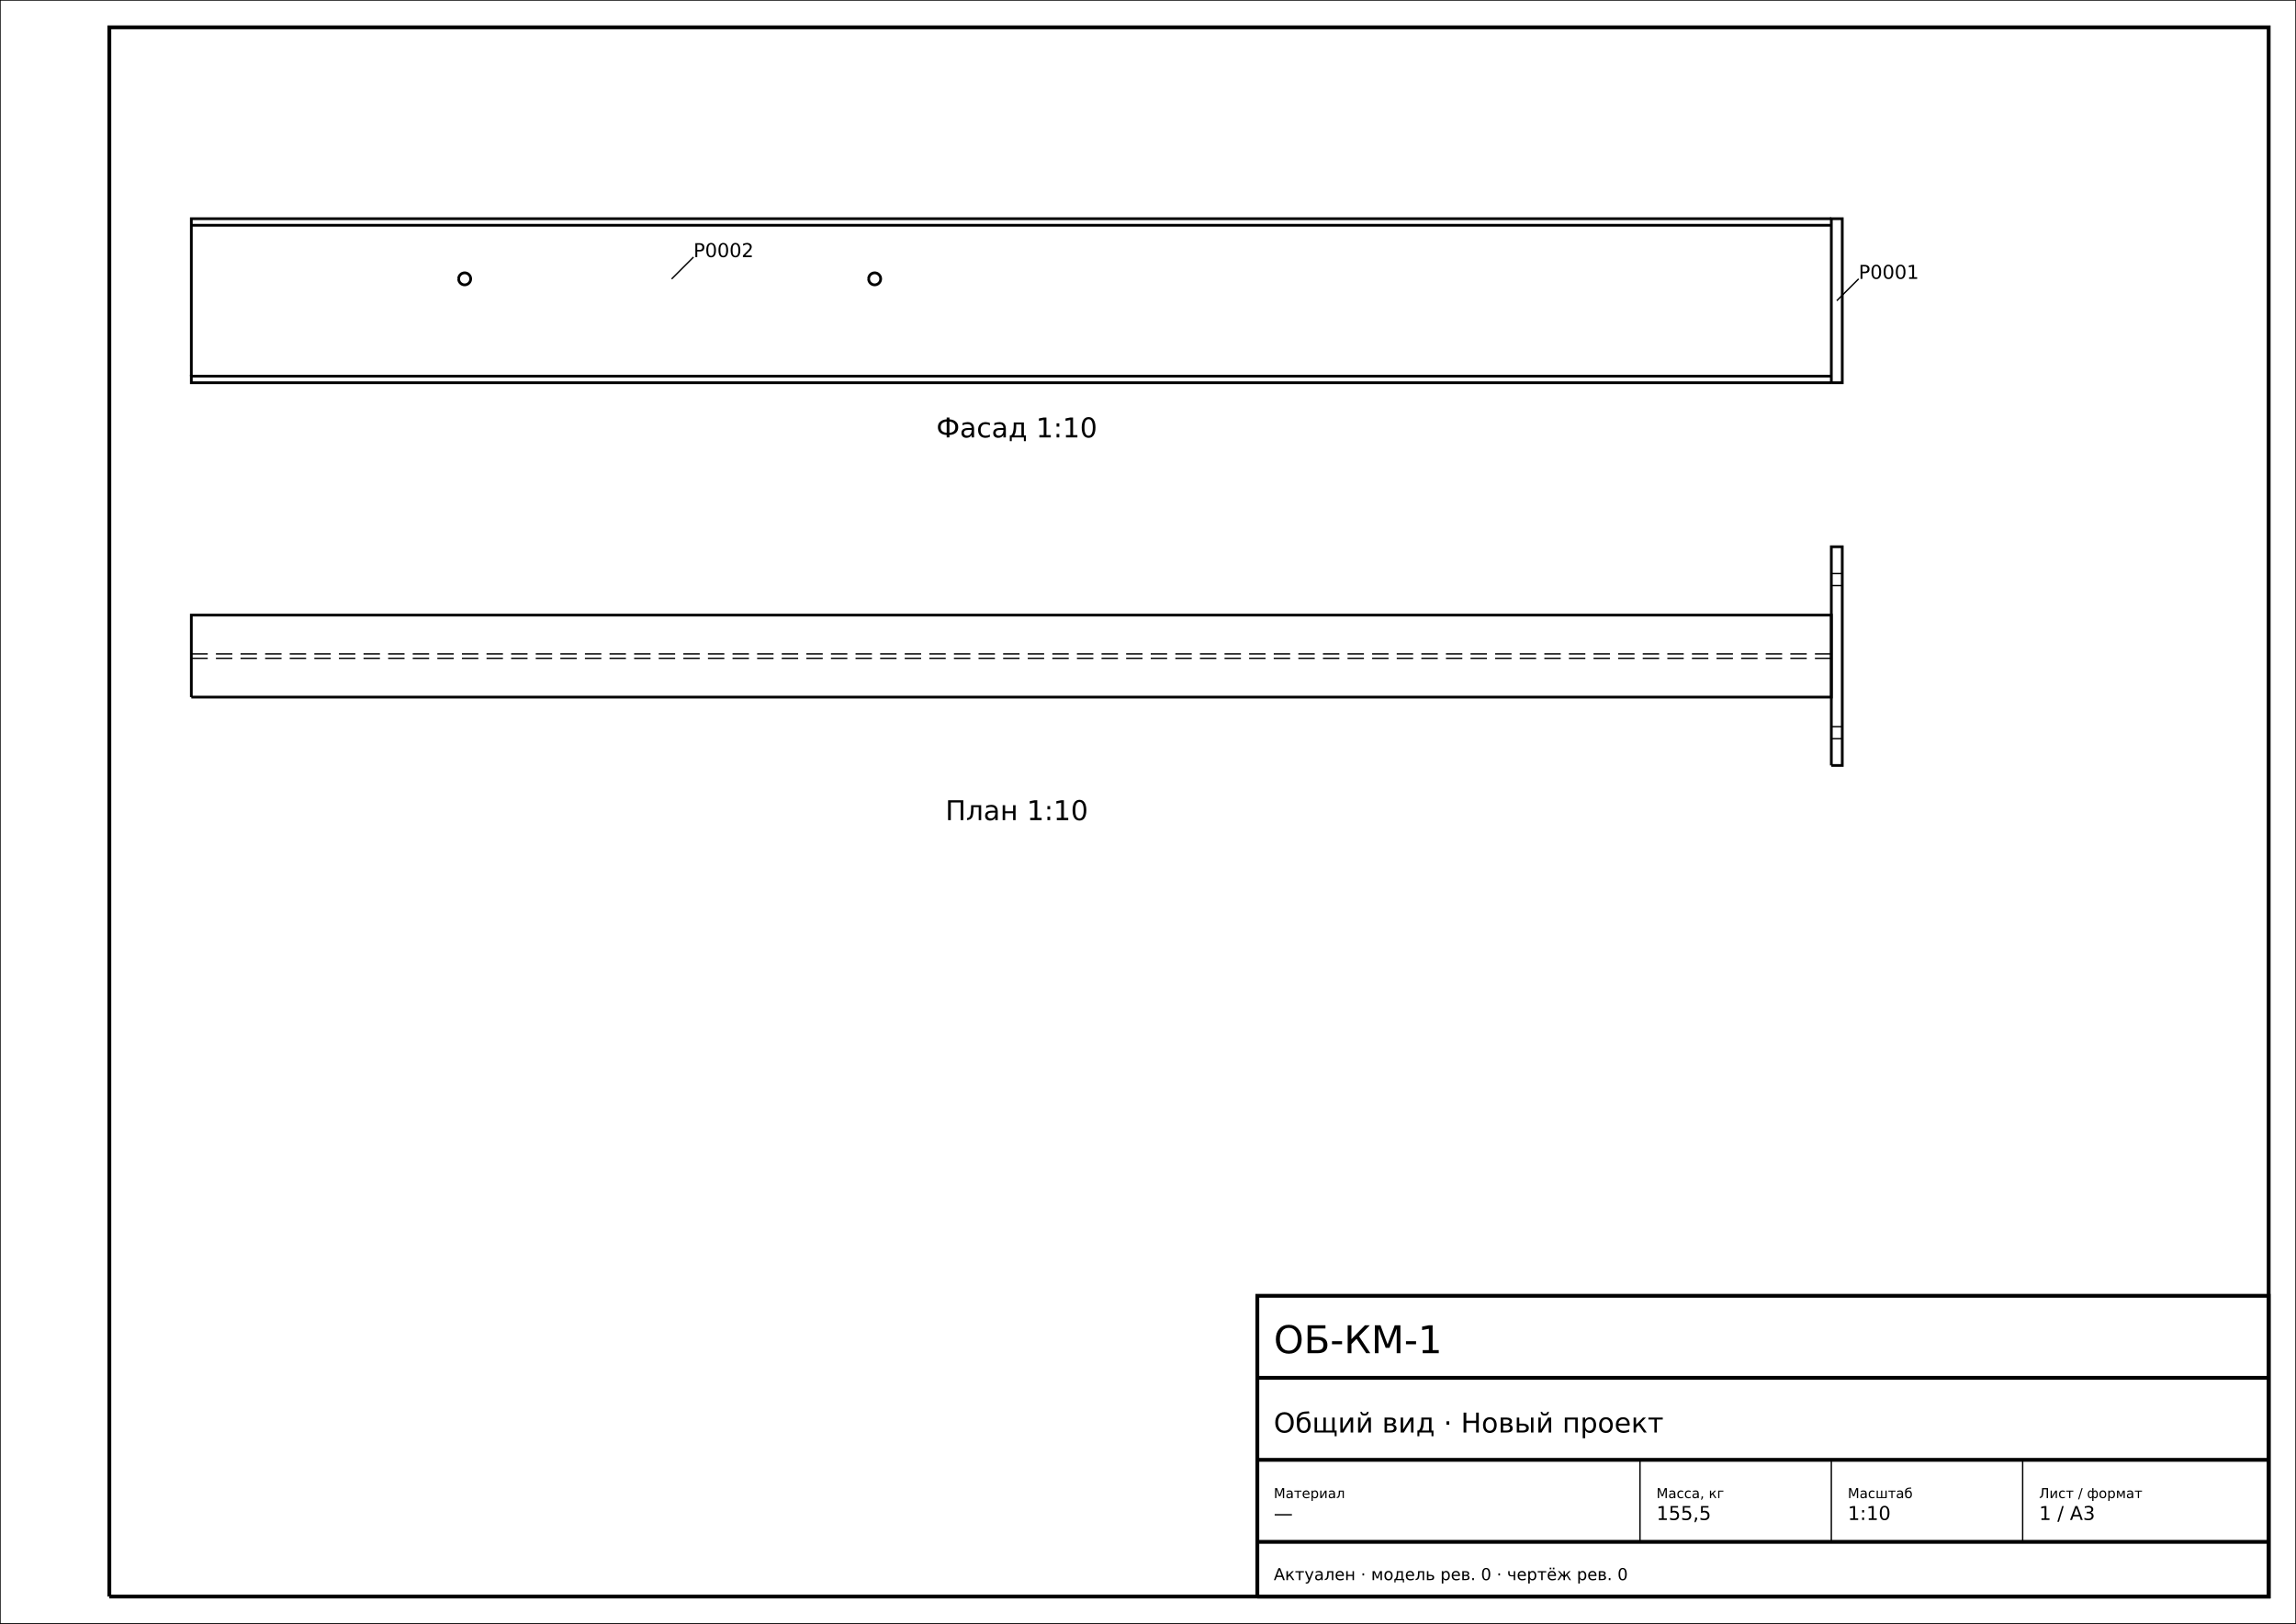
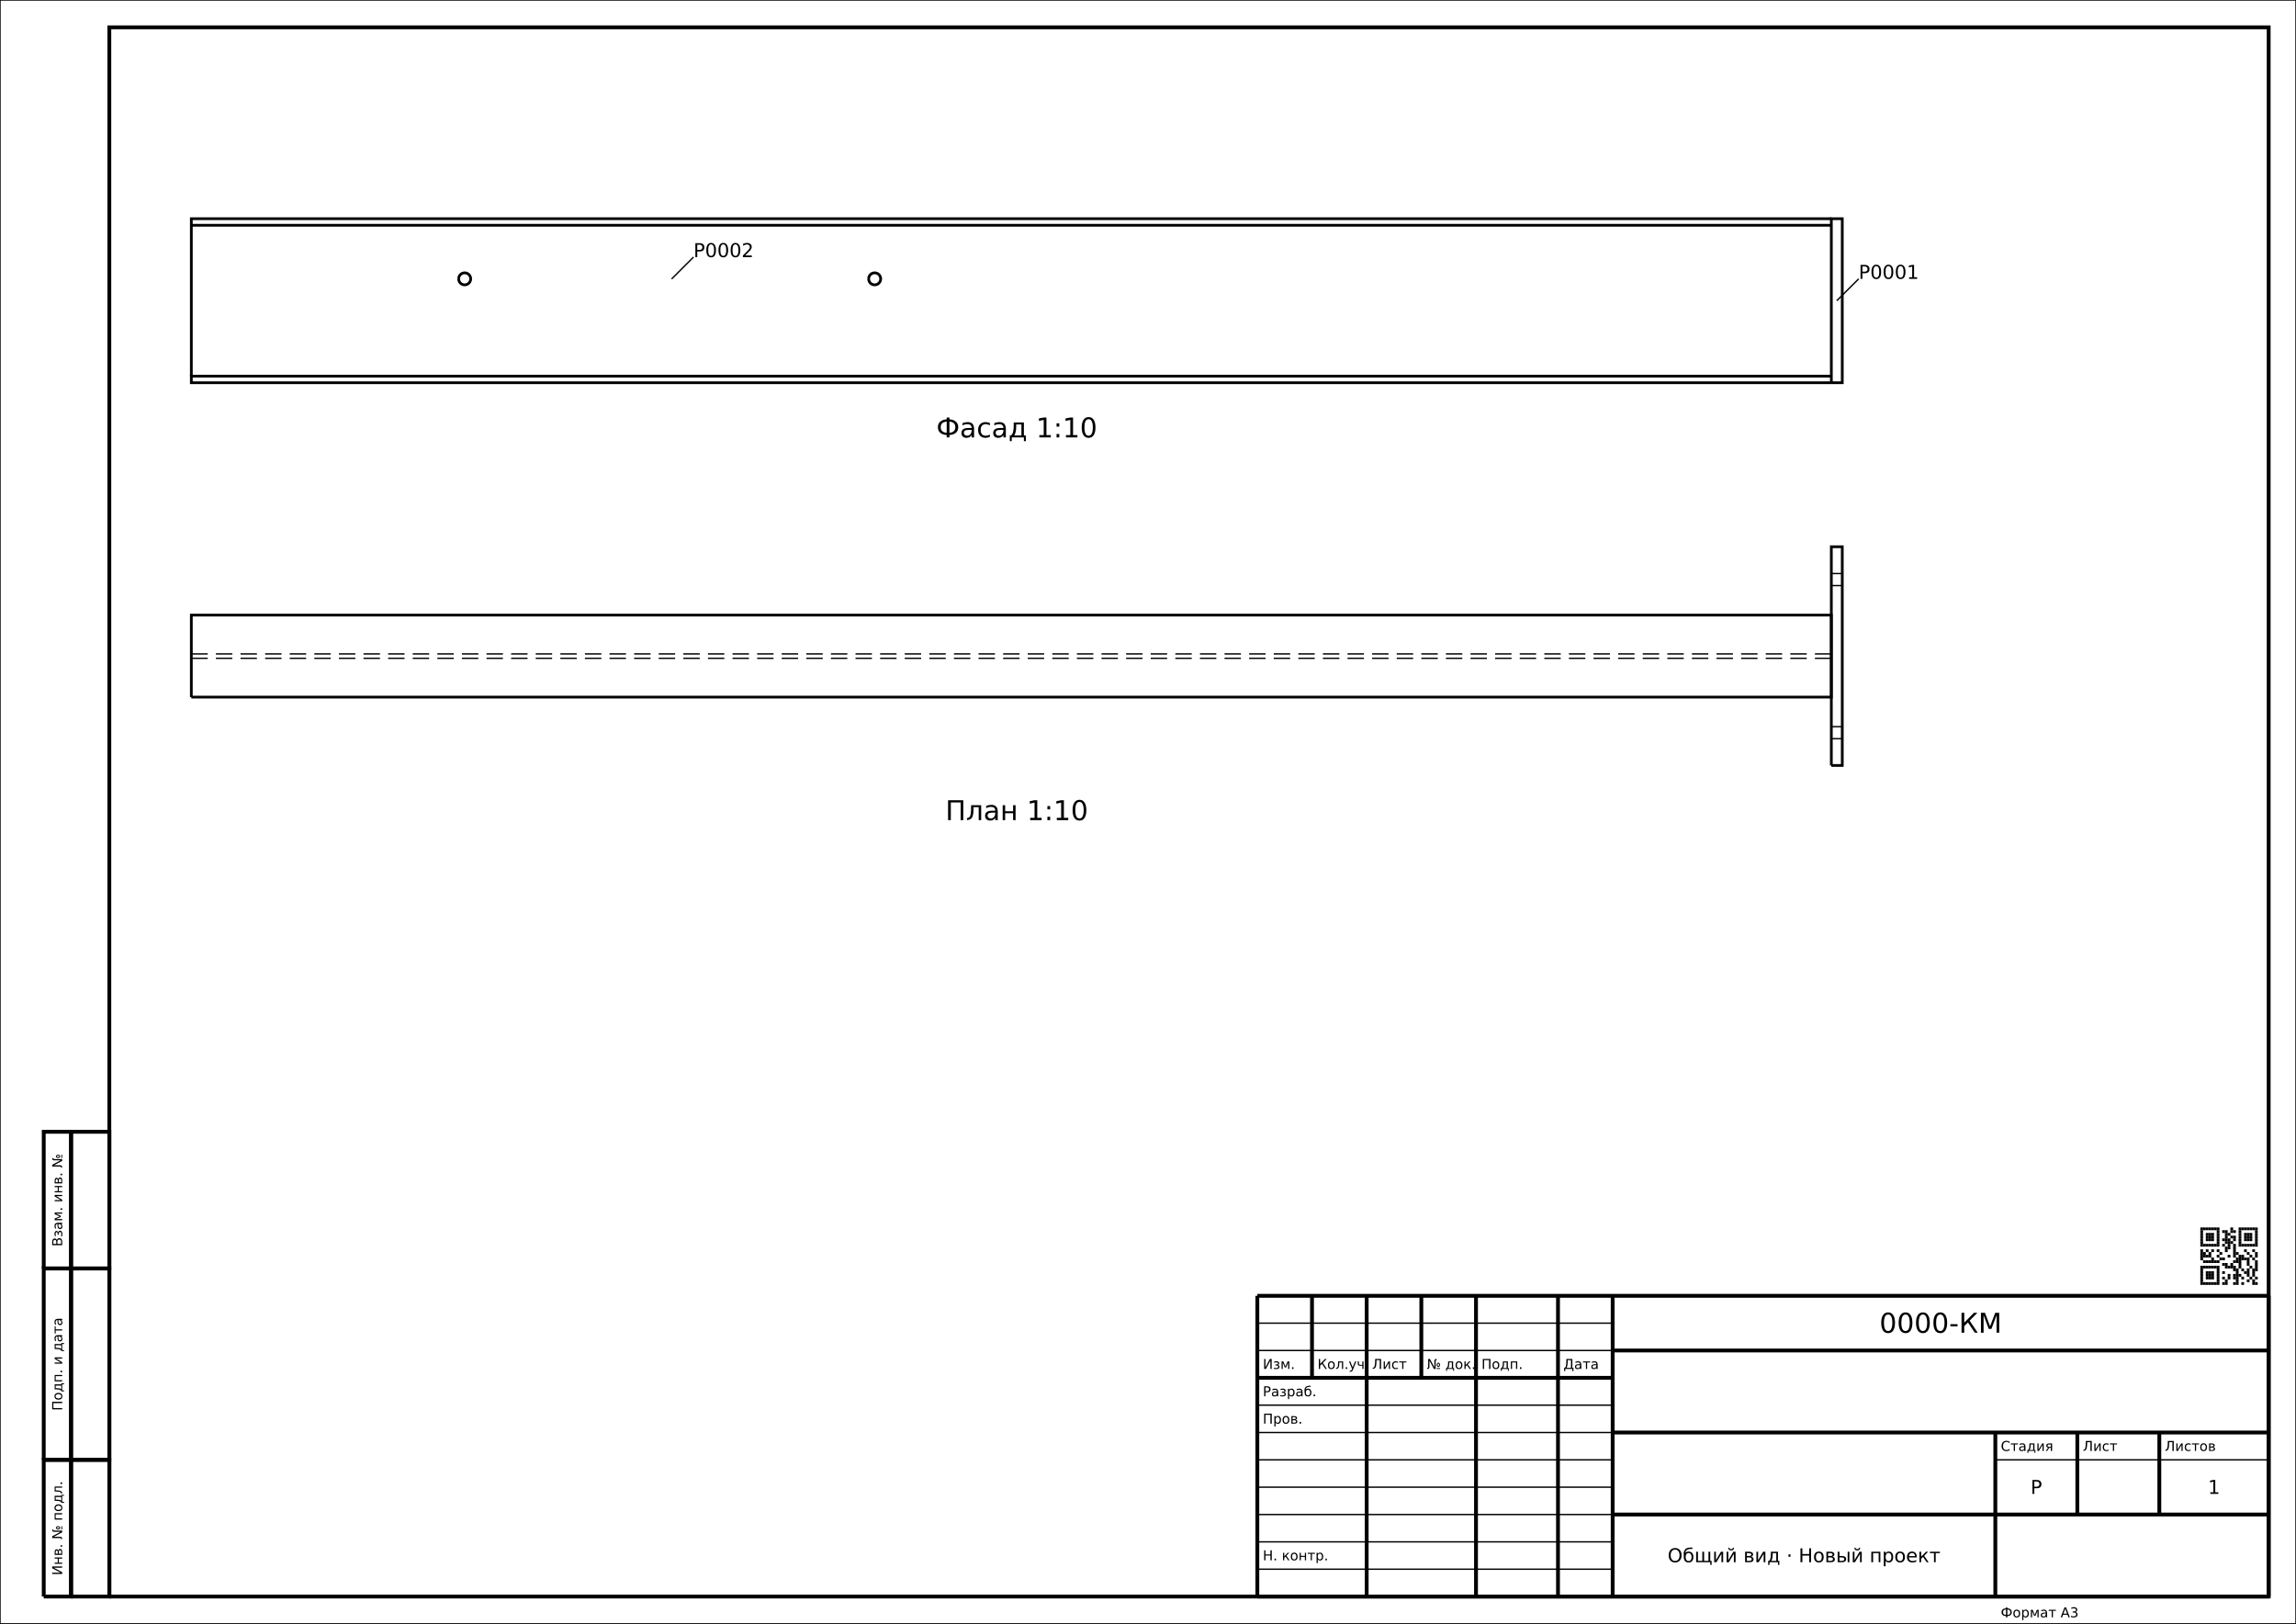
<svg xmlns="http://www.w3.org/2000/svg" width="420mm" height="297mm" viewBox="0 0 420 297" font-family="DejaVu Sans, Arial, sans-serif" data-drawing="901">
  <rect width="420" height="297" fill="#fff" />
  <polyline class="Thin" points="0,297 420,297 420,0 0,0 0,297" fill="none" stroke="#000" stroke-width="0.25" />
  <polyline class="Frame" points="20,292 415,292 415,5 20,5 20,292" fill="none" stroke="#000" stroke-width="0.7" />
-   <polyline class="Frame" points="230,292 415,292 415,237 230,237 230,292" fill="none" stroke="#000" stroke-width="0.7" />
-   <polyline class="Frame" points="230,252 415,252" fill="none" stroke="#000" stroke-width="0.7" />
-   <polyline class="Frame" points="230,267 415,267" fill="none" stroke="#000" stroke-width="0.7" />
-   <polyline class="Frame" points="230,282 415,282" fill="none" stroke="#000" stroke-width="0.7" />
-   <polyline class="Thin" points="300,282 300,267" fill="none" stroke="#000" stroke-width="0.25" />
-   <polyline class="Thin" points="335,282 335,267" fill="none" stroke="#000" stroke-width="0.25" />
-   <polyline class="Thin" points="370,282 370,267" fill="none" stroke="#000" stroke-width="0.25" />
+   <polyline class="Frame" points="230,292 415,292" fill="none" stroke="#000" stroke-width="0.7" />
+   <polyline class="Frame" points="415,292 415,237" fill="none" stroke="#000" stroke-width="0.7" />
+   <polyline class="Frame" points="415,237 230,237" fill="none" stroke="#000" stroke-width="0.7" />
+   <polyline class="Frame" points="230,237 230,292" fill="none" stroke="#000" stroke-width="0.7" />
+   <polyline class="Thin" points="230,287 295,287" fill="none" stroke="#000" stroke-width="0.25" />
+   <polyline class="Thin" points="230,282 295,282" fill="none" stroke="#000" stroke-width="0.25" />
+   <polyline class="Thin" points="230,277 295,277" fill="none" stroke="#000" stroke-width="0.25" />
+   <polyline class="Thin" points="230,272 295,272" fill="none" stroke="#000" stroke-width="0.25" />
+   <polyline class="Thin" points="230,267 295,267" fill="none" stroke="#000" stroke-width="0.25" />
+   <polyline class="Thin" points="230,262 295,262" fill="none" stroke="#000" stroke-width="0.25" />
+   <polyline class="Thin" points="230,257 295,257" fill="none" stroke="#000" stroke-width="0.25" />
+   <polyline class="Frame" points="230,252 295,252" fill="none" stroke="#000" stroke-width="0.7" />
+   <polyline class="Thin" points="230,247 295,247" fill="none" stroke="#000" stroke-width="0.25" />
+   <polyline class="Thin" points="230,242 295,242" fill="none" stroke="#000" stroke-width="0.25" />
+   <polyline class="Frame" points="240,252 240,237" fill="none" stroke="#000" stroke-width="0.7" />
+   <polyline class="Frame" points="260,252 260,237" fill="none" stroke="#000" stroke-width="0.7" />
+   <polyline class="Frame" points="250,292 250,237" fill="none" stroke="#000" stroke-width="0.7" />
+   <polyline class="Frame" points="270,292 270,237" fill="none" stroke="#000" stroke-width="0.7" />
+   <polyline class="Frame" points="285,292 285,237" fill="none" stroke="#000" stroke-width="0.7" />
+   <polyline class="Frame" points="295,292 295,237" fill="none" stroke="#000" stroke-width="0.7" />
+   <polyline class="Frame" points="295,247 415,247" fill="none" stroke="#000" stroke-width="0.7" />
+   <polyline class="Frame" points="295,262 415,262" fill="none" stroke="#000" stroke-width="0.7" />
+   <polyline class="Thin" points="365,267 415,267" fill="none" stroke="#000" stroke-width="0.25" />
+   <polyline class="Frame" points="295,277 415,277" fill="none" stroke="#000" stroke-width="0.7" />
+   <polyline class="Frame" points="365,292 365,262" fill="none" stroke="#000" stroke-width="0.7" />
+   <polyline class="Frame" points="380,277 380,262" fill="none" stroke="#000" stroke-width="0.7" />
+   <polyline class="Frame" points="395,277 395,262" fill="none" stroke="#000" stroke-width="0.7" />
+   <polyline class="Frame" points="8,292 13,292 13,267 8,267 8,292" fill="none" stroke="#000" stroke-width="0.7" />
+   <polyline class="Frame" points="13,292 20,292 20,267 13,267 13,292" fill="none" stroke="#000" stroke-width="0.7" />
+   <polyline class="Frame" points="8,267 13,267 13,232 8,232 8,267" fill="none" stroke="#000" stroke-width="0.7" />
+   <polyline class="Frame" points="13,267 20,267 20,232 13,232 13,267" fill="none" stroke="#000" stroke-width="0.7" />
+   <polyline class="Frame" points="8,232 13,232 13,207 8,207 8,232" fill="none" stroke="#000" stroke-width="0.7" />
+   <polyline class="Frame" points="13,232 20,232 20,207 13,207 13,232" fill="none" stroke="#000" stroke-width="0.7" />
+   <rect x="402.5" y="224.5" width="0.5" height="0.5" fill="#000" />
+   <rect x="403" y="224.5" width="0.5" height="0.5" fill="#000" />
+   <rect x="403.5" y="224.5" width="0.5" height="0.5" fill="#000" />
+   <rect x="404" y="224.5" width="0.5" height="0.5" fill="#000" />
+   <rect x="404.5" y="224.5" width="0.5" height="0.5" fill="#000" />
+   <rect x="405" y="224.5" width="0.5" height="0.5" fill="#000" />
+   <rect x="405.5" y="224.5" width="0.5" height="0.5" fill="#000" />
+   <rect x="408" y="224.5" width="0.5" height="0.5" fill="#000" />
+   <rect x="409.5" y="224.5" width="0.5" height="0.5" fill="#000" />
+   <rect x="410" y="224.5" width="0.5" height="0.5" fill="#000" />
+   <rect x="410.5" y="224.5" width="0.5" height="0.5" fill="#000" />
+   <rect x="411" y="224.5" width="0.5" height="0.5" fill="#000" />
+   <rect x="411.5" y="224.5" width="0.5" height="0.5" fill="#000" />
+   <rect x="412" y="224.5" width="0.5" height="0.5" fill="#000" />
+   <rect x="412.5" y="224.5" width="0.5" height="0.5" fill="#000" />
+   <rect x="402.5" y="225" width="0.5" height="0.5" fill="#000" />
+   <rect x="405.5" y="225" width="0.5" height="0.5" fill="#000" />
+   <rect x="406.5" y="225" width="0.5" height="0.5" fill="#000" />
+   <rect x="407" y="225" width="0.5" height="0.5" fill="#000" />
+   <rect x="408" y="225" width="0.5" height="0.5" fill="#000" />
+   <rect x="408.5" y="225" width="0.5" height="0.5" fill="#000" />
+   <rect x="409.5" y="225" width="0.5" height="0.5" fill="#000" />
+   <rect x="412.5" y="225" width="0.5" height="0.5" fill="#000" />
+   <rect x="402.5" y="225.5" width="0.5" height="0.5" fill="#000" />
+   <rect x="403.5" y="225.5" width="0.5" height="0.5" fill="#000" />
+   <rect x="404" y="225.5" width="0.5" height="0.5" fill="#000" />
+   <rect x="404.5" y="225.5" width="0.5" height="0.5" fill="#000" />
+   <rect x="405.5" y="225.5" width="0.5" height="0.5" fill="#000" />
+   <rect x="407" y="225.5" width="0.5" height="0.5" fill="#000" />
+   <rect x="407.5" y="225.5" width="0.5" height="0.5" fill="#000" />
+   <rect x="409.5" y="225.5" width="0.5" height="0.5" fill="#000" />
+   <rect x="410.5" y="225.5" width="0.5" height="0.5" fill="#000" />
+   <rect x="411" y="225.5" width="0.5" height="0.5" fill="#000" />
+   <rect x="411.5" y="225.5" width="0.5" height="0.5" fill="#000" />
+   <rect x="412.5" y="225.5" width="0.5" height="0.5" fill="#000" />
+   <rect x="402.5" y="226" width="0.5" height="0.5" fill="#000" />
+   <rect x="403.5" y="226" width="0.5" height="0.5" fill="#000" />
+   <rect x="404" y="226" width="0.5" height="0.5" fill="#000" />
+   <rect x="404.5" y="226" width="0.5" height="0.5" fill="#000" />
+   <rect x="405.5" y="226" width="0.5" height="0.5" fill="#000" />
+   <rect x="407" y="226" width="0.5" height="0.5" fill="#000" />
+   <rect x="408" y="226" width="0.5" height="0.5" fill="#000" />
+   <rect x="408.5" y="226" width="0.5" height="0.5" fill="#000" />
+   <rect x="409.5" y="226" width="0.5" height="0.5" fill="#000" />
+   <rect x="410.5" y="226" width="0.5" height="0.5" fill="#000" />
+   <rect x="411" y="226" width="0.5" height="0.5" fill="#000" />
+   <rect x="411.5" y="226" width="0.5" height="0.5" fill="#000" />
+   <rect x="412.5" y="226" width="0.5" height="0.5" fill="#000" />
+   <rect x="402.5" y="226.5" width="0.5" height="0.5" fill="#000" />
+   <rect x="403.5" y="226.5" width="0.5" height="0.5" fill="#000" />
+   <rect x="404" y="226.5" width="0.5" height="0.5" fill="#000" />
+   <rect x="404.5" y="226.5" width="0.5" height="0.5" fill="#000" />
+   <rect x="405.5" y="226.5" width="0.5" height="0.5" fill="#000" />
+   <rect x="406.5" y="226.5" width="0.5" height="0.5" fill="#000" />
+   <rect x="407" y="226.5" width="0.5" height="0.5" fill="#000" />
+   <rect x="407.5" y="226.5" width="0.5" height="0.5" fill="#000" />
+   <rect x="408.5" y="226.5" width="0.5" height="0.5" fill="#000" />
+   <rect x="409.5" y="226.5" width="0.5" height="0.5" fill="#000" />
+   <rect x="410.5" y="226.5" width="0.5" height="0.5" fill="#000" />
+   <rect x="411" y="226.5" width="0.5" height="0.5" fill="#000" />
+   <rect x="411.5" y="226.5" width="0.5" height="0.5" fill="#000" />
+   <rect x="412.5" y="226.5" width="0.5" height="0.5" fill="#000" />
+   <rect x="402.5" y="227" width="0.5" height="0.5" fill="#000" />
+   <rect x="405.5" y="227" width="0.5" height="0.5" fill="#000" />
+   <rect x="407" y="227" width="0.5" height="0.5" fill="#000" />
+   <rect x="407.5" y="227" width="0.5" height="0.5" fill="#000" />
+   <rect x="408" y="227" width="0.5" height="0.5" fill="#000" />
+   <rect x="409.5" y="227" width="0.5" height="0.5" fill="#000" />
+   <rect x="412.5" y="227" width="0.5" height="0.5" fill="#000" />
+   <rect x="402.5" y="227.5" width="0.5" height="0.5" fill="#000" />
+   <rect x="403" y="227.5" width="0.5" height="0.5" fill="#000" />
+   <rect x="403.5" y="227.5" width="0.5" height="0.5" fill="#000" />
+   <rect x="404" y="227.5" width="0.5" height="0.5" fill="#000" />
+   <rect x="404.5" y="227.5" width="0.5" height="0.5" fill="#000" />
+   <rect x="405" y="227.5" width="0.5" height="0.5" fill="#000" />
+   <rect x="405.5" y="227.5" width="0.5" height="0.5" fill="#000" />
+   <rect x="406.5" y="227.5" width="0.5" height="0.5" fill="#000" />
+   <rect x="407.5" y="227.5" width="0.5" height="0.5" fill="#000" />
+   <rect x="408.5" y="227.5" width="0.5" height="0.5" fill="#000" />
+   <rect x="409.5" y="227.5" width="0.5" height="0.5" fill="#000" />
+   <rect x="410" y="227.5" width="0.5" height="0.5" fill="#000" />
+   <rect x="410.5" y="227.5" width="0.5" height="0.5" fill="#000" />
+   <rect x="411" y="227.5" width="0.5" height="0.5" fill="#000" />
+   <rect x="411.5" y="227.5" width="0.5" height="0.5" fill="#000" />
+   <rect x="412" y="227.5" width="0.5" height="0.5" fill="#000" />
+   <rect x="412.5" y="227.5" width="0.5" height="0.5" fill="#000" />
+   <rect x="407" y="228" width="0.5" height="0.5" fill="#000" />
+   <rect x="407.5" y="228" width="0.5" height="0.5" fill="#000" />
+   <rect x="408.5" y="228" width="0.5" height="0.5" fill="#000" />
+   <rect x="402.5" y="228.5" width="0.5" height="0.5" fill="#000" />
+   <rect x="403.5" y="228.5" width="0.5" height="0.5" fill="#000" />
+   <rect x="404.5" y="228.5" width="0.5" height="0.5" fill="#000" />
+   <rect x="405.5" y="228.5" width="0.5" height="0.5" fill="#000" />
+   <rect x="407" y="228.5" width="0.5" height="0.5" fill="#000" />
+   <rect x="408.5" y="228.5" width="0.5" height="0.5" fill="#000" />
+   <rect x="410.5" y="228.5" width="0.5" height="0.5" fill="#000" />
+   <rect x="412" y="228.5" width="0.5" height="0.5" fill="#000" />
+   <rect x="402.5" y="229" width="0.5" height="0.5" fill="#000" />
+   <rect x="403" y="229" width="0.5" height="0.5" fill="#000" />
+   <rect x="404" y="229" width="0.5" height="0.5" fill="#000" />
+   <rect x="406" y="229" width="0.5" height="0.5" fill="#000" />
+   <rect x="408.5" y="229" width="0.5" height="0.5" fill="#000" />
+   <rect x="409" y="229" width="0.5" height="0.5" fill="#000" />
+   <rect x="411" y="229" width="0.5" height="0.5" fill="#000" />
+   <rect x="412.5" y="229" width="0.5" height="0.5" fill="#000" />
+   <rect x="402.5" y="229.5" width="0.5" height="0.5" fill="#000" />
+   <rect x="403" y="229.5" width="0.5" height="0.5" fill="#000" />
+   <rect x="403.5" y="229.5" width="0.5" height="0.5" fill="#000" />
+   <rect x="404" y="229.5" width="0.5" height="0.5" fill="#000" />
+   <rect x="405.5" y="229.5" width="0.5" height="0.5" fill="#000" />
+   <rect x="407.5" y="229.5" width="0.5" height="0.5" fill="#000" />
+   <rect x="408.5" y="229.5" width="0.5" height="0.5" fill="#000" />
+   <rect x="409.5" y="229.5" width="0.5" height="0.5" fill="#000" />
+   <rect x="410" y="229.5" width="0.5" height="0.5" fill="#000" />
+   <rect x="411.5" y="229.5" width="0.5" height="0.5" fill="#000" />
+   <rect x="412.5" y="229.5" width="0.5" height="0.5" fill="#000" />
+   <rect x="402.5" y="230" width="0.5" height="0.5" fill="#000" />
+   <rect x="404.5" y="230" width="0.5" height="0.5" fill="#000" />
+   <rect x="406" y="230" width="0.5" height="0.5" fill="#000" />
+   <rect x="406.5" y="230" width="0.5" height="0.5" fill="#000" />
+   <rect x="409" y="230" width="0.5" height="0.5" fill="#000" />
+   <rect x="409.5" y="230" width="0.5" height="0.5" fill="#000" />
+   <rect x="410" y="230" width="0.5" height="0.5" fill="#000" />
+   <rect x="410.5" y="230" width="0.5" height="0.5" fill="#000" />
+   <rect x="411" y="230" width="0.5" height="0.5" fill="#000" />
+   <rect x="412" y="230" width="0.5" height="0.5" fill="#000" />
+   <rect x="403" y="230.5" width="0.5" height="0.5" fill="#000" />
+   <rect x="403.5" y="230.5" width="0.5" height="0.5" fill="#000" />
+   <rect x="404" y="230.5" width="0.5" height="0.5" fill="#000" />
+   <rect x="404.5" y="230.5" width="0.5" height="0.5" fill="#000" />
+   <rect x="405" y="230.5" width="0.5" height="0.5" fill="#000" />
+   <rect x="405.5" y="230.5" width="0.5" height="0.5" fill="#000" />
+   <rect x="408.5" y="230.5" width="0.5" height="0.5" fill="#000" />
+   <rect x="409" y="230.5" width="0.5" height="0.5" fill="#000" />
+   <rect x="409.5" y="230.5" width="0.5" height="0.5" fill="#000" />
+   <rect x="411" y="230.5" width="0.5" height="0.5" fill="#000" />
+   <rect x="412.5" y="230.5" width="0.5" height="0.5" fill="#000" />
+   <rect x="406.5" y="231" width="0.5" height="0.5" fill="#000" />
+   <rect x="407" y="231" width="0.5" height="0.5" fill="#000" />
+   <rect x="408" y="231" width="0.5" height="0.5" fill="#000" />
+   <rect x="409.5" y="231" width="0.5" height="0.5" fill="#000" />
+   <rect x="411" y="231" width="0.5" height="0.5" fill="#000" />
+   <rect x="412.5" y="231" width="0.5" height="0.5" fill="#000" />
+   <rect x="402.5" y="231.5" width="0.5" height="0.5" fill="#000" />
+   <rect x="403" y="231.5" width="0.5" height="0.5" fill="#000" />
+   <rect x="403.5" y="231.5" width="0.5" height="0.5" fill="#000" />
+   <rect x="404" y="231.5" width="0.5" height="0.5" fill="#000" />
+   <rect x="404.5" y="231.5" width="0.5" height="0.5" fill="#000" />
+   <rect x="405" y="231.5" width="0.5" height="0.5" fill="#000" />
+   <rect x="405.5" y="231.5" width="0.5" height="0.5" fill="#000" />
+   <rect x="407" y="231.5" width="0.5" height="0.5" fill="#000" />
+   <rect x="407.5" y="231.5" width="0.5" height="0.5" fill="#000" />
+   <rect x="408" y="231.5" width="0.5" height="0.5" fill="#000" />
+   <rect x="408.5" y="231.5" width="0.5" height="0.5" fill="#000" />
+   <rect x="409.5" y="231.5" width="0.5" height="0.5" fill="#000" />
+   <rect x="411.5" y="231.5" width="0.5" height="0.5" fill="#000" />
+   <rect x="412.5" y="231.5" width="0.5" height="0.5" fill="#000" />
+   <rect x="402.5" y="232" width="0.5" height="0.5" fill="#000" />
+   <rect x="405.5" y="232" width="0.5" height="0.5" fill="#000" />
+   <rect x="408.5" y="232" width="0.5" height="0.5" fill="#000" />
+   <rect x="409" y="232" width="0.5" height="0.5" fill="#000" />
+   <rect x="410" y="232" width="0.5" height="0.5" fill="#000" />
+   <rect x="411" y="232" width="0.5" height="0.5" fill="#000" />
+   <rect x="412" y="232" width="0.5" height="0.5" fill="#000" />
+   <rect x="412.5" y="232" width="0.5" height="0.5" fill="#000" />
+   <rect x="402.5" y="232.5" width="0.5" height="0.5" fill="#000" />
+   <rect x="403.5" y="232.5" width="0.5" height="0.5" fill="#000" />
+   <rect x="404" y="232.5" width="0.5" height="0.5" fill="#000" />
+   <rect x="404.5" y="232.5" width="0.5" height="0.5" fill="#000" />
+   <rect x="405.5" y="232.5" width="0.5" height="0.5" fill="#000" />
+   <rect x="406.5" y="232.5" width="0.5" height="0.5" fill="#000" />
+   <rect x="409" y="232.5" width="0.5" height="0.5" fill="#000" />
+   <rect x="410.5" y="232.5" width="0.5" height="0.5" fill="#000" />
+   <rect x="411" y="232.5" width="0.5" height="0.5" fill="#000" />
+   <rect x="412" y="232.5" width="0.5" height="0.5" fill="#000" />
+   <rect x="402.5" y="233" width="0.5" height="0.5" fill="#000" />
+   <rect x="403.5" y="233" width="0.5" height="0.5" fill="#000" />
+   <rect x="404" y="233" width="0.5" height="0.5" fill="#000" />
+   <rect x="404.5" y="233" width="0.5" height="0.5" fill="#000" />
+   <rect x="405.5" y="233" width="0.5" height="0.5" fill="#000" />
+   <rect x="407.5" y="233" width="0.5" height="0.5" fill="#000" />
+   <rect x="408.5" y="233" width="0.5" height="0.5" fill="#000" />
+   <rect x="409" y="233" width="0.5" height="0.5" fill="#000" />
+   <rect x="409.5" y="233" width="0.5" height="0.5" fill="#000" />
+   <rect x="411" y="233" width="0.5" height="0.5" fill="#000" />
+   <rect x="412" y="233" width="0.5" height="0.5" fill="#000" />
+   <rect x="402.5" y="233.5" width="0.5" height="0.5" fill="#000" />
+   <rect x="403.5" y="233.5" width="0.5" height="0.5" fill="#000" />
+   <rect x="404" y="233.5" width="0.5" height="0.5" fill="#000" />
+   <rect x="404.5" y="233.5" width="0.5" height="0.5" fill="#000" />
+   <rect x="405.5" y="233.5" width="0.5" height="0.5" fill="#000" />
+   <rect x="406.5" y="233.5" width="0.5" height="0.5" fill="#000" />
+   <rect x="407.5" y="233.5" width="0.5" height="0.5" fill="#000" />
+   <rect x="408.5" y="233.5" width="0.5" height="0.5" fill="#000" />
+   <rect x="409" y="233.5" width="0.5" height="0.5" fill="#000" />
+   <rect x="410" y="233.5" width="0.5" height="0.5" fill="#000" />
+   <rect x="411.5" y="233.5" width="0.5" height="0.5" fill="#000" />
+   <rect x="412.5" y="233.5" width="0.5" height="0.5" fill="#000" />
+   <rect x="402.5" y="234" width="0.5" height="0.5" fill="#000" />
+   <rect x="405.5" y="234" width="0.5" height="0.5" fill="#000" />
+   <rect x="407" y="234" width="0.5" height="0.5" fill="#000" />
+   <rect x="409" y="234" width="0.5" height="0.5" fill="#000" />
+   <rect x="411" y="234" width="0.5" height="0.5" fill="#000" />
+   <rect x="412" y="234" width="0.5" height="0.5" fill="#000" />
+   <rect x="402.5" y="234.5" width="0.5" height="0.5" fill="#000" />
+   <rect x="403" y="234.5" width="0.5" height="0.5" fill="#000" />
+   <rect x="403.5" y="234.5" width="0.5" height="0.5" fill="#000" />
+   <rect x="404" y="234.5" width="0.5" height="0.5" fill="#000" />
+   <rect x="404.5" y="234.5" width="0.5" height="0.5" fill="#000" />
+   <rect x="405" y="234.5" width="0.5" height="0.5" fill="#000" />
+   <rect x="405.5" y="234.5" width="0.5" height="0.5" fill="#000" />
+   <rect x="406.5" y="234.5" width="0.5" height="0.5" fill="#000" />
+   <rect x="407" y="234.5" width="0.5" height="0.5" fill="#000" />
+   <rect x="408.5" y="234.5" width="0.5" height="0.5" fill="#000" />
+   <rect x="409" y="234.5" width="0.5" height="0.5" fill="#000" />
+   <rect x="410" y="234.5" width="0.5" height="0.5" fill="#000" />
+   <rect x="412" y="234.5" width="0.5" height="0.5" fill="#000" />
+   <rect x="412.5" y="234.5" width="0.5" height="0.5" fill="#000" />
  <g class="view" data-view="1">
    <polyline class="Hidden" data-object="8" points="334.999,70 334.999,40" fill="none" stroke="#000" stroke-width="0.25" stroke-dasharray="3 1.5" />
    <polyline class="Visible" data-object="8" points="334.999,70 35,70 35,68.8 334.999,68.8" fill="none" stroke="#000" stroke-width="0.5" />
    <polyline class="Visible" data-object="8" points="35,68.8 35,40 334.999,40" fill="none" stroke="#000" stroke-width="0.5" />
    <polyline class="Visible" data-object="8" points="35,41.2 334.999,41.2" fill="none" stroke="#000" stroke-width="0.5" />
    <polyline class="Visible" data-object="8" points="83.9,51.003 83.92,50.792 83.982,50.583 84.085,50.39 84.219,50.226 84.382,50.09 84.574,49.986 84.783,49.922 85,49.9 85.217,49.922 85.42,49.983 85.613,50.087 85.777,50.221 85.915,50.39 86.015,50.577 86.078,50.779 86.1,50.997 86.08,51.208 86.018,51.417 85.919,51.605 85.781,51.774 85.613,51.913 85.426,52.014 85.217,52.078 85.007,52.1 84.789,52.08 84.586,52.019 84.393,51.917 84.223,51.779 84.088,51.616 83.985,51.423 83.922,51.221 83.9,51.003" fill="none" stroke="#000" stroke-width="0.5" />
    <polyline class="Visible" data-object="8" points="158.9,51.003 158.922,51.221 158.985,51.423 159.088,51.616 159.223,51.779 159.393,51.917 159.586,52.019 159.789,52.08 160.007,52.1 160.217,52.078 160.426,52.014 160.613,51.913 160.781,51.774 160.915,51.61 161.018,51.417 161.08,51.208 161.1,50.997 161.078,50.779 161.013,50.571 160.908,50.379 160.772,50.216 160.602,50.079 160.414,49.981 160.204,49.919 159.993,49.9 159.776,49.923 159.574,49.986 159.387,50.087 159.219,50.226 159.085,50.39 158.982,50.583 158.921,50.786 158.9,51.003" fill="none" stroke="#000" stroke-width="0.5" />
    <polyline class="Visible" data-object="11" points="335,70 335,40 337,40 337,70 335,70" fill="none" stroke="#000" stroke-width="0.5" />
    <polyline class="Thin" data-object="8" points="122.858,51.023 126.858,47.023" fill="none" stroke="#000" stroke-width="0.25" />
    <polyline class="Thin" data-object="11" points="336,55 340,51" fill="none" stroke="#000" stroke-width="0.25" />
    <text x="186" y="80" font-size="5" text-anchor="middle" fill="#000">Фасад 1:10</text>
    <text x="126.858" y="47.023" font-size="3.5" text-anchor="start" fill="#000" data-object="8">P0002</text>
    <text x="340" y="51" font-size="3.5" text-anchor="start" fill="#000" data-object="11">P0001</text>
  </g>
  <g class="view" data-view="2">
    <polyline class="Hidden" data-object="8" points="35,120.4 335,120.4" fill="none" stroke="#000" stroke-width="0.25" stroke-dasharray="3 1.5" />
    <polyline class="Hidden" data-object="8" points="35,119.6 335,119.6" fill="none" stroke="#000" stroke-width="0.25" stroke-dasharray="3 1.5" />
    <polyline class="Hidden" data-object="11" points="335,135.1 337,135.1" fill="none" stroke="#000" stroke-width="0.25" stroke-dasharray="3 1.5" />
    <polyline class="Hidden" data-object="11" points="335,132.9 337,132.9" fill="none" stroke="#000" stroke-width="0.25" stroke-dasharray="3 1.5" />
    <polyline class="Hidden" data-object="11" points="335,107.1 337,107.1" fill="none" stroke="#000" stroke-width="0.25" stroke-dasharray="3 1.5" />
    <polyline class="Hidden" data-object="11" points="335,104.9 337,104.9" fill="none" stroke="#000" stroke-width="0.25" stroke-dasharray="3 1.5" />
    <polyline class="Visible" data-object="8" points="35,127.5 35,112.5 335,112.5 335,127.5 35,127.5" fill="none" stroke="#000" stroke-width="0.5" />
    <polyline class="Visible" data-object="11" points="335,140 335,100 337,100 337,140 335,140" fill="none" stroke="#000" stroke-width="0.5" />
    <text x="186" y="150" font-size="5" text-anchor="middle" fill="#000">План 1:10</text>
  </g>
-   <text x="233" y="247.5" font-size="7" text-anchor="start" fill="#000">ОБ-КМ-1</text>
-   <text x="233" y="262" font-size="5" text-anchor="start" fill="#000">Общий вид · Новый проект</text>
-   <text x="233" y="274" font-size="2.5" text-anchor="start" fill="#000">Материал</text>
-   <text x="233" y="278" font-size="3.5" text-anchor="start" fill="#000">—</text>
-   <text x="303" y="274" font-size="2.5" text-anchor="start" fill="#000">Масса, кг</text>
-   <text x="303" y="278" font-size="3.5" text-anchor="start" fill="#000">155,5</text>
-   <text x="338" y="274" font-size="2.5" text-anchor="start" fill="#000">Масштаб</text>
-   <text x="338" y="278" font-size="3.5" text-anchor="start" fill="#000">1:10</text>
-   <text x="373" y="274" font-size="2.5" text-anchor="start" fill="#000">Лист / формат</text>
-   <text x="373" y="278" font-size="3.5" text-anchor="start" fill="#000">1 / A3</text>
-   <text x="233" y="289" font-size="3" text-anchor="start" fill="#000">Актуален · модель рев. 0 · чертёж рев. 0</text>
+   <text x="231" y="250.375" font-size="2.5" text-anchor="start" fill="#000">Изм.</text>
+   <text x="241" y="250.375" font-size="2.5" text-anchor="start" fill="#000">Кол.уч</text>
+   <text x="251" y="250.375" font-size="2.5" text-anchor="start" fill="#000">Лист</text>
+   <text x="261" y="250.375" font-size="2.5" text-anchor="start" fill="#000">№ док.</text>
+   <text x="271" y="250.375" font-size="2.5" text-anchor="start" fill="#000">Подп.</text>
+   <text x="286" y="250.375" font-size="2.5" text-anchor="start" fill="#000">Дата</text>
+   <text x="231" y="255.375" font-size="2.5" text-anchor="start" fill="#000">Разраб.</text>
+   <text x="231" y="260.375" font-size="2.5" text-anchor="start" fill="#000">Пров.</text>
+   <text x="231" y="285.375" font-size="2.5" text-anchor="start" fill="#000">Н. контр.</text>
+   <text x="366" y="265.375" font-size="2.5" text-anchor="start" fill="#000">Стадия</text>
+   <text x="381" y="265.375" font-size="2.5" text-anchor="start" fill="#000">Лист</text>
+   <text x="396" y="265.375" font-size="2.5" text-anchor="start" fill="#000">Листов</text>
+   <text x="355" y="243.75" font-size="5" text-anchor="middle" fill="#000">0000-КМ</text>
+   <text x="330" y="285.725" font-size="3.5" text-anchor="middle" fill="#000">Общий вид · Новый проект</text>
+   <text x="372.5" y="273.225" font-size="3.5" text-anchor="middle" fill="#000">Р</text>
+   <text x="405" y="273.225" font-size="3.5" text-anchor="middle" fill="#000">1</text>
+   <text x="366" y="295.8" font-size="2.5" text-anchor="start" fill="#000">Формат A3</text>
+   <text x="11.375" y="279.5" font-size="2.5" text-anchor="middle" fill="#000" transform="rotate(-90 11.375 279.5)">Инв. № подл.</text>
+   <text x="11.375" y="249.5" font-size="2.5" text-anchor="middle" fill="#000" transform="rotate(-90 11.375 249.5)">Подп. и дата</text>
+   <text x="11.375" y="219.5" font-size="2.5" text-anchor="middle" fill="#000" transform="rotate(-90 11.375 219.5)">Взам. инв. №</text>
</svg>
